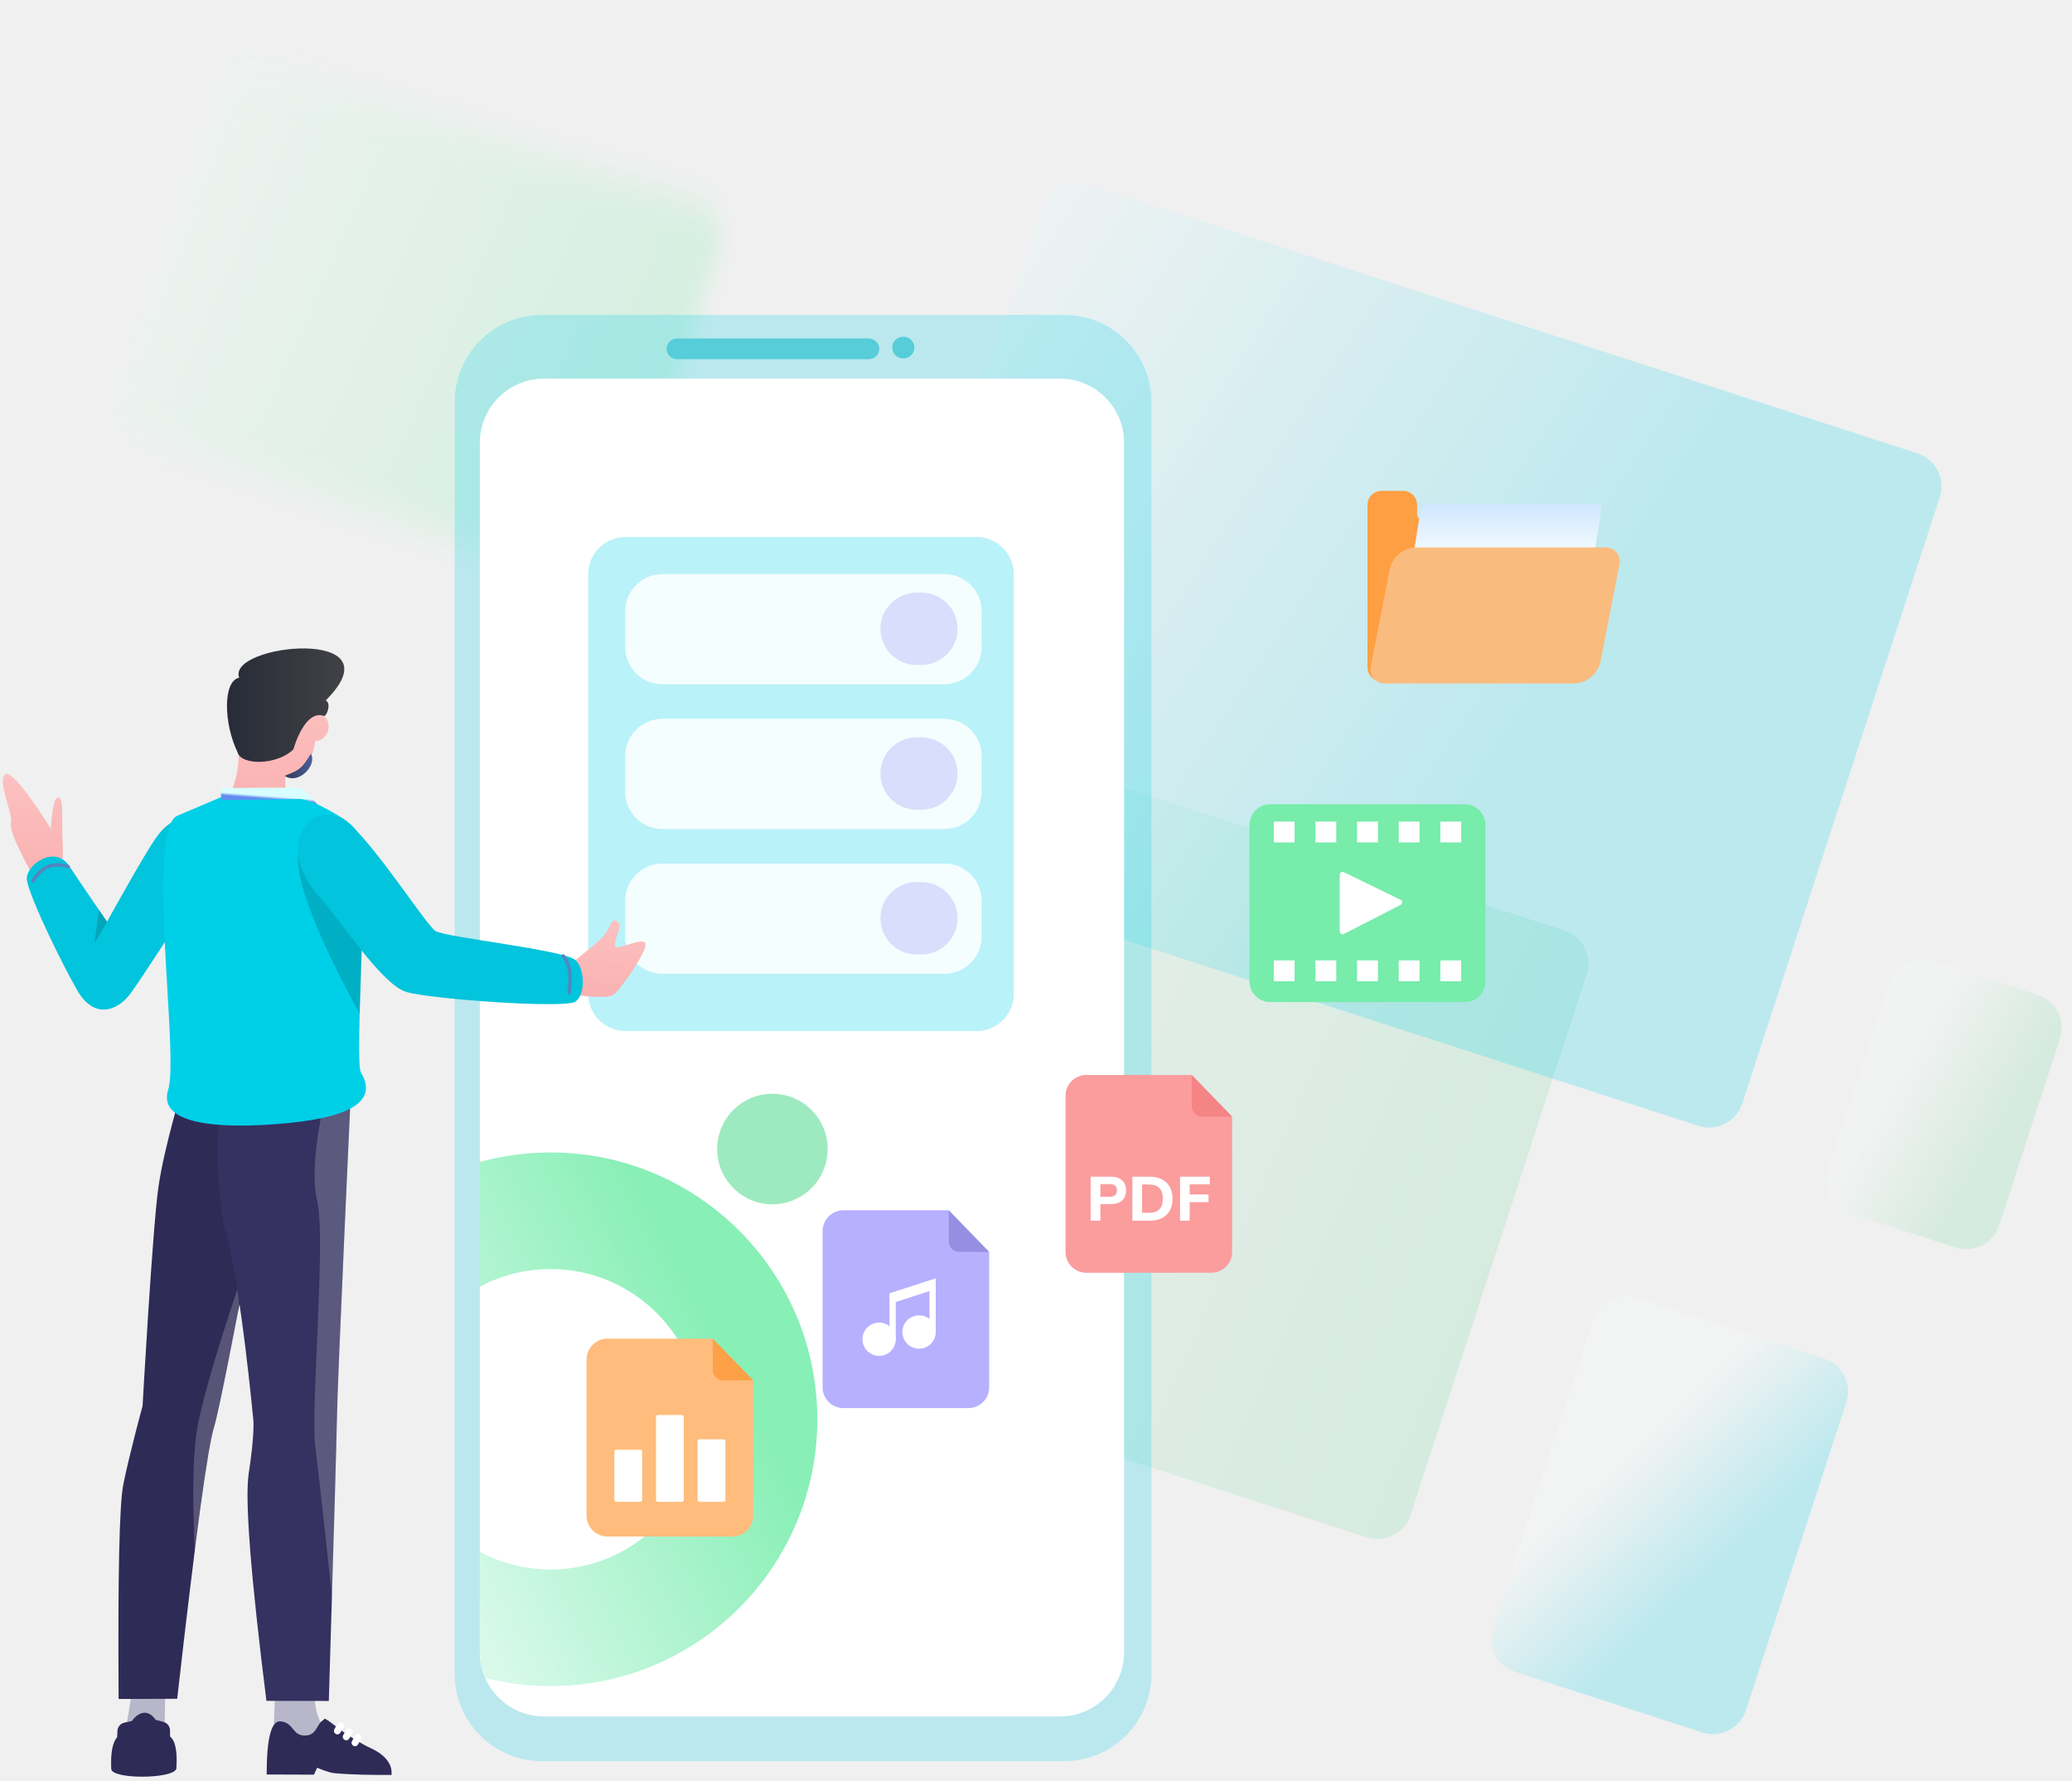
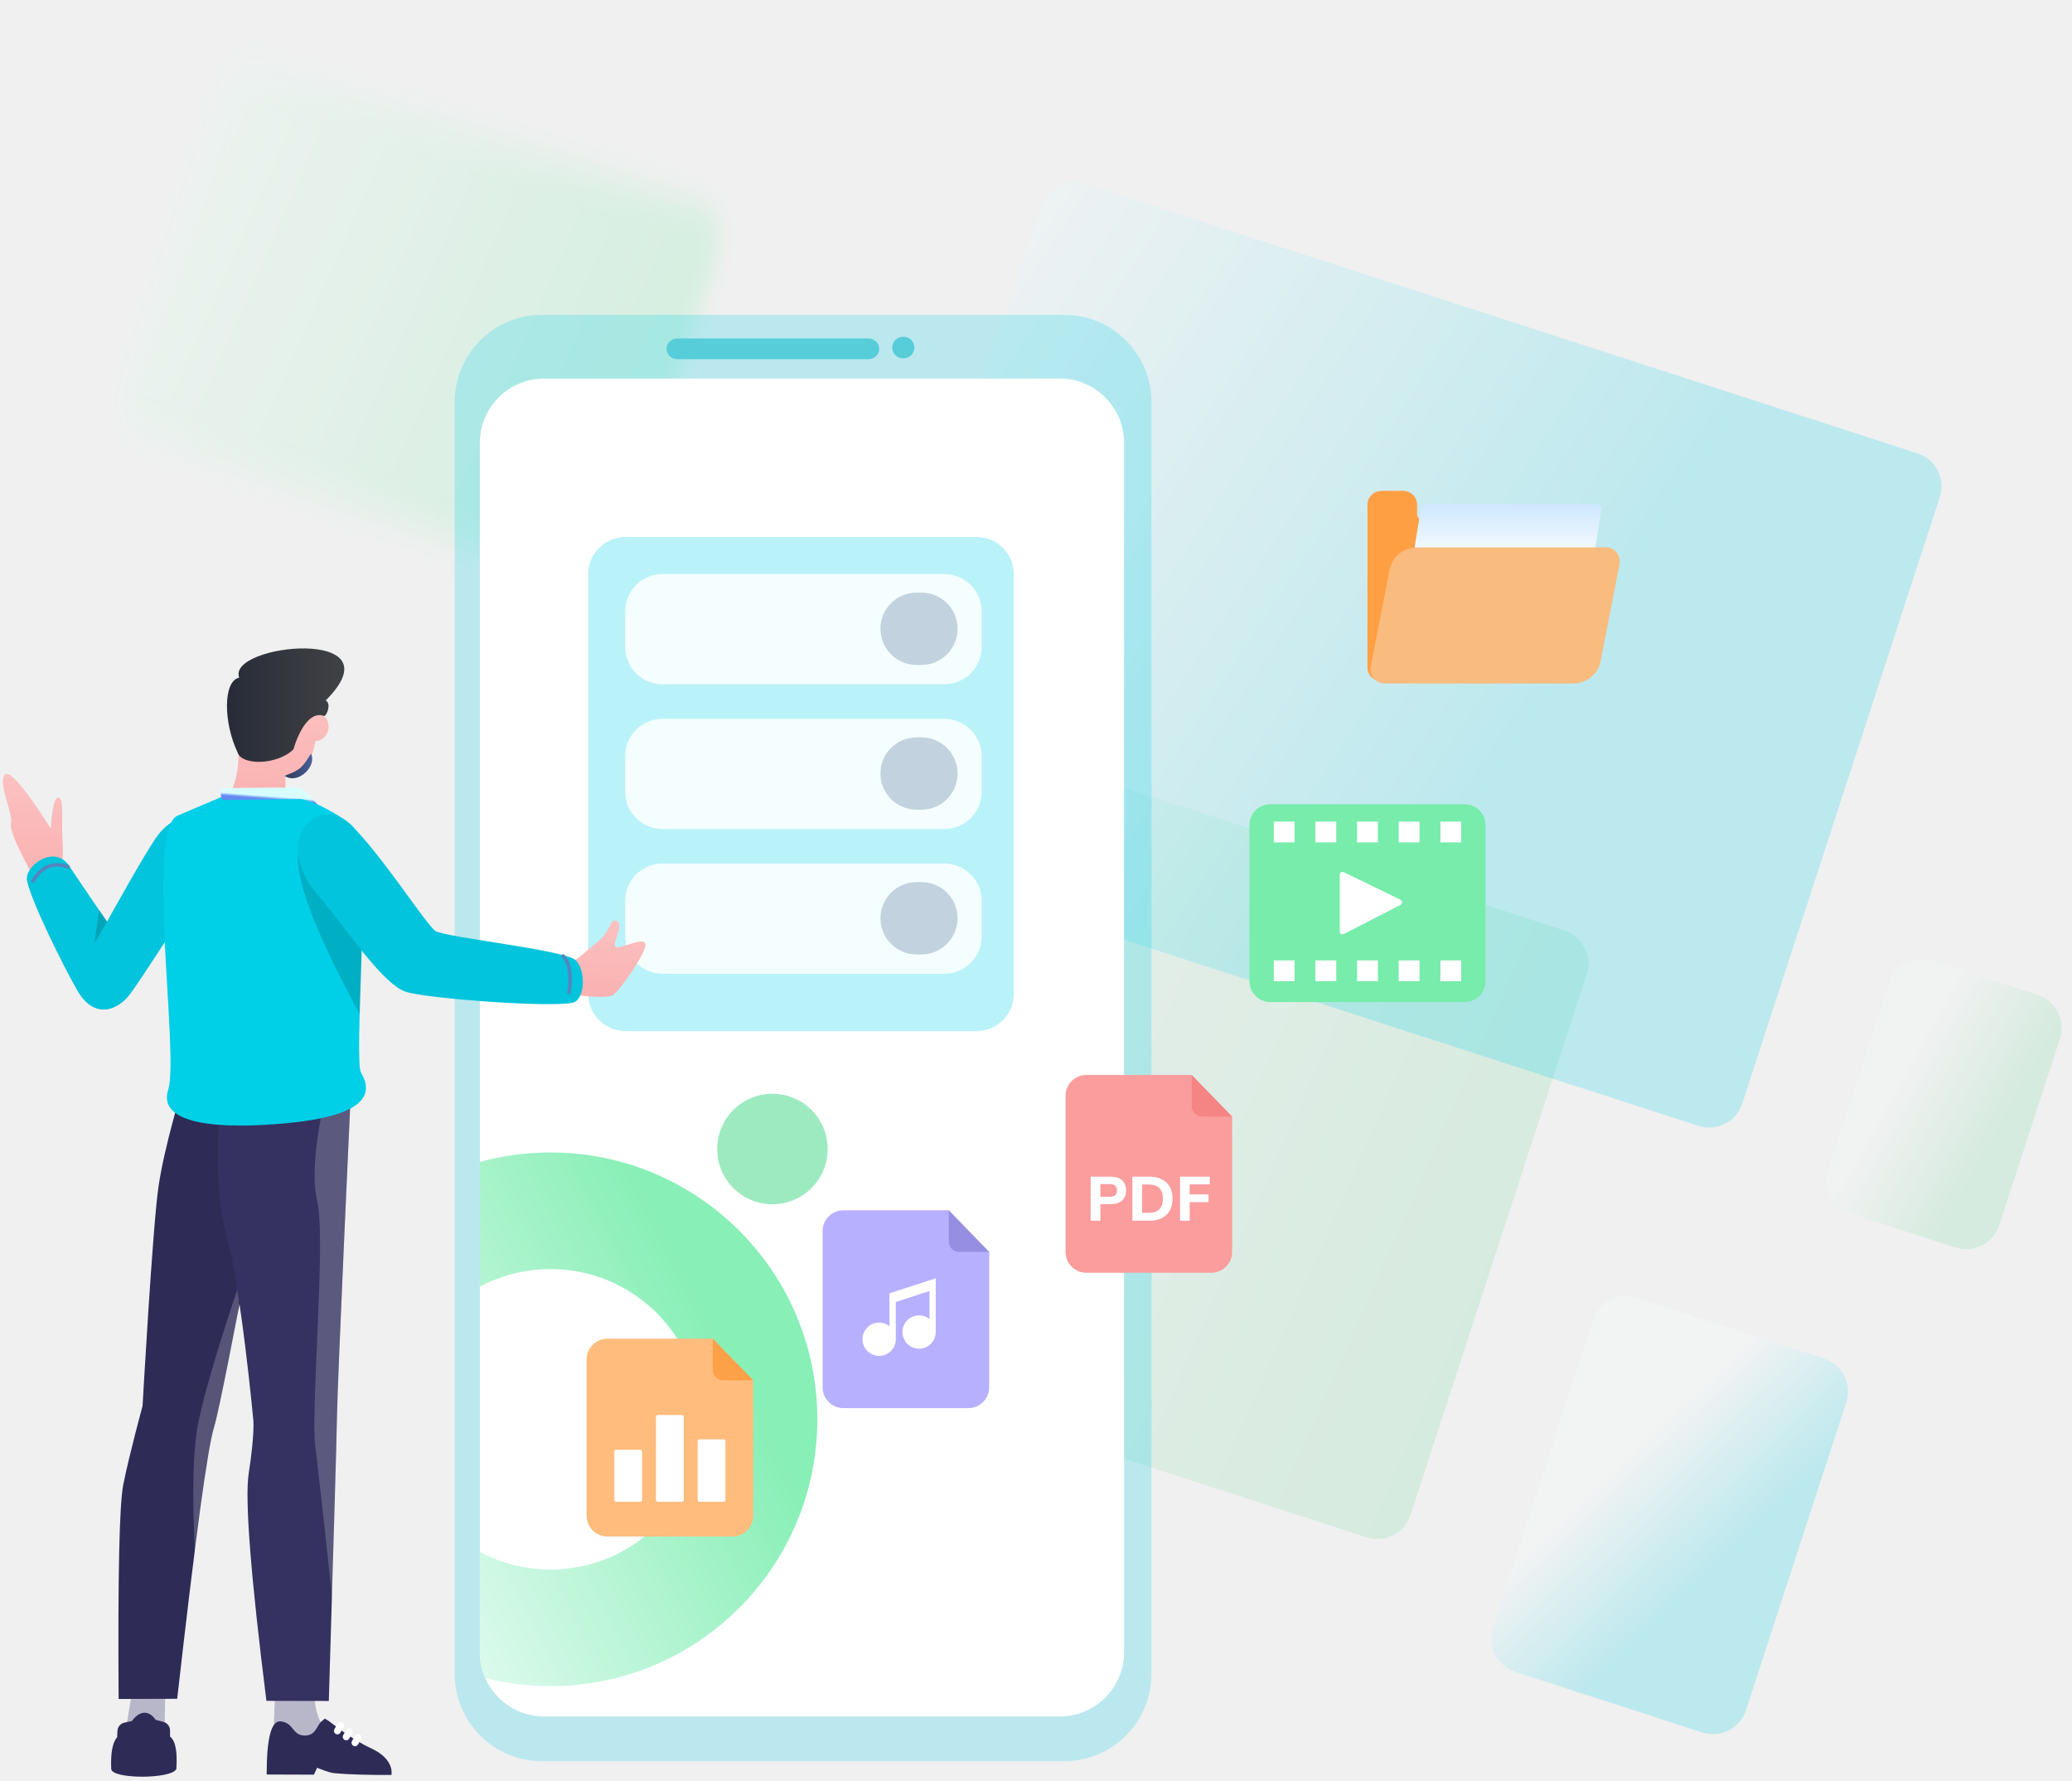
<svg xmlns="http://www.w3.org/2000/svg" xmlns:xlink="http://www.w3.org/1999/xlink" width="597px" height="513px" viewBox="0 0 597 513" version="1.1">
  <defs>
    <linearGradient x1="-27.329%" y1="60.468%" x2="100%" y2="70.075%" id="linearGradient-1">
      <stop stop-color="#FAFEFF" offset="0%" />
      <stop stop-color="#28C76F" offset="100%" />
    </linearGradient>
    <linearGradient x1="-16.145%" y1="50%" x2="63.611%" y2="66.341%" id="linearGradient-2">
      <stop stop-color="#FAFEFF" offset="0%" />
      <stop stop-color="#00CFE8" offset="100%" />
    </linearGradient>
    <linearGradient x1="-27.329%" y1="60.412%" x2="100%" y2="69.966%" id="linearGradient-3">
      <stop stop-color="#FAFEFF" offset="0%" />
      <stop stop-color="#77ECAB" offset="100%" />
    </linearGradient>
    <filter x="-7.9%" y="-10.6%" width="115.8%" height="121.1%" filterUnits="objectBoundingBox" id="filter-4">
      <feGaussianBlur stdDeviation="4" in="SourceGraphic" />
    </filter>
    <linearGradient x1="19.659%" y1="50%" x2="56.243%" y2="79.076%" id="linearGradient-5">
      <stop stop-color="#FAFEFF" offset="0%" />
      <stop stop-color="#00CFE8" offset="100%" />
    </linearGradient>
    <linearGradient x1="14.541%" y1="68.571%" x2="72.927%" y2="85.614%" id="linearGradient-6">
      <stop stop-color="#FAFEFF" offset="0%" />
      <stop stop-color="#28C76F" offset="100%" />
    </linearGradient>
    <path d="M18.522,0 L167.098,0 C177.327,-1.64974968e-14 185.62,8.293 185.62,18.522 L185.62,366.983 C185.62,377.212 177.327,385.505 167.098,385.505 L18.522,385.505 C8.293,385.505 5.42620445e-14,377.212 5.65620158e-14,366.983 L5.65620158e-14,18.522 C5.88619871e-14,8.293 8.293,-1.67360005e-15 18.522,0 Z" id="path-7" />
    <linearGradient x1="0.018%" y1="76.568%" x2="81.727%" y2="34.516%" id="linearGradient-9">
      <stop stop-color="#F8FDFF" offset="0%" />
      <stop stop-color="#88EFB6" offset="100%" />
    </linearGradient>
    <linearGradient x1="62.11%" y1="31.381%" x2="62.11%" y2="-27.478%" id="linearGradient-10">
      <stop stop-color="#F8FDFF" offset="0%" />
      <stop stop-color="#AAD4FF" offset="100%" />
    </linearGradient>
    <linearGradient x1="44.165%" y1="-28.186%" x2="50%" y2="91.05%" id="linearGradient-11">
      <stop stop-color="#FDC6C6" offset="0%" />
      <stop stop-color="#FAB2B2" offset="100%" />
    </linearGradient>
    <linearGradient x1="91.808%" y1="88.138%" x2="-20.059%" y2="88.138%" id="linearGradient-12">
      <stop stop-color="#3F4044" offset="0%" />
      <stop stop-color="#222735" offset="100%" />
    </linearGradient>
    <linearGradient x1="-18.144%" y1="57.498%" x2="171.028%" y2="78.712%" id="linearGradient-13">
      <stop stop-color="#4D63A0" offset="0%" />
      <stop stop-color="#222735" offset="100%" />
    </linearGradient>
    <linearGradient x1="47.464%" y1="-28.186%" x2="50%" y2="91.05%" id="linearGradient-14">
      <stop stop-color="#FDC6C6" offset="0%" />
      <stop stop-color="#FAB2B2" offset="100%" />
    </linearGradient>
    <linearGradient x1="62.492%" y1="44.072%" x2="69.153%" y2="58.936%" id="linearGradient-15">
      <stop stop-color="#D7FFFF" offset="0%" />
      <stop stop-color="#648BF0" offset="100%" />
    </linearGradient>
    <linearGradient x1="42.314%" y1="-27.819%" x2="50%" y2="90.858%" id="linearGradient-16">
      <stop stop-color="#FDC6C6" offset="0%" />
      <stop stop-color="#FAB2B2" offset="100%" />
    </linearGradient>
  </defs>
  <g id="📝-Pages-New" stroke="none" stroke-width="1" fill="none" fill-rule="evenodd">
    <g id="Under-Maintenance" transform="translate(-422, -285)">
      <g id="Illustration" transform="translate(422, 300)">
        <g id="Shape" transform="translate(31, 0)">
          <path d="M171.745,213.977 L396.818,213.805 C402.341,213.801 406.821,218.275 406.826,223.798 C406.826,223.803 406.826,223.808 406.826,223.813 L406.7,387.728 C406.696,393.245 402.225,397.716 396.708,397.721 L171.635,397.893 C166.112,397.897 161.631,393.423 161.627,387.9 C161.627,387.895 161.627,387.89 161.627,387.885 L161.753,223.97 C161.757,218.453 166.228,213.981 171.745,213.977 Z" id="Rectangle" fill="url(#linearGradient-1)" opacity="0.129" transform="translate(284.2264, 305.849) rotate(18) translate(-284.2264, -305.849) " />
          <path d="M244.167,71.88 L496.139,71.688 C501.662,71.684 506.142,76.157 506.146,81.68 C506.146,81.685 506.146,81.69 506.146,81.696 L506.006,265.494 C506.001,271.011 501.53,275.482 496.013,275.486 L244.042,275.678 C238.519,275.683 234.039,271.209 234.034,265.686 C234.034,265.681 234.034,265.676 234.034,265.671 L234.175,81.873 C234.179,76.356 238.651,71.885 244.167,71.88 Z" id="Rectangle" fill="url(#linearGradient-2)" opacity="0.216" transform="translate(370.0903, 173.6832) rotate(18) translate(-370.0903, -173.6832) " />
          <path d="M23.998,20.908 L155.425,20.807 C160.948,20.803 165.428,25.277 165.432,30.8 C165.432,30.805 165.432,30.81 165.432,30.815 L165.361,124.147 C165.357,129.664 160.885,134.135 155.369,134.139 L23.941,134.239 C18.419,134.244 13.938,129.77 13.934,124.247 C13.934,124.242 13.934,124.237 13.934,124.232 L14.005,30.9 C14.009,25.383 18.481,20.912 23.998,20.908 Z" id="Rectangle" fill="url(#linearGradient-3)" opacity="0.227" filter="url(#filter-4)" transform="translate(89.6831, 77.52342) rotate(18) translate(-89.6831, -77.52342) " />
          <path d="M421.71,364.921 L478.42,364.878 C483.943,364.874 488.423,369.347 488.428,374.87 C488.428,374.875 488.428,374.88 488.428,374.886 L488.356,468.217 C488.352,473.734 483.881,478.205 478.364,478.21 L421.654,478.253 C416.131,478.257 411.651,473.783 411.646,468.26 C411.646,468.255 411.646,468.25 411.646,468.245 L411.718,374.914 C411.722,369.397 416.193,364.925 421.71,364.921 Z" id="Rectangle" fill="url(#linearGradient-5)" opacity="0.216" transform="translate(450.0369, 421.5654) rotate(18) translate(-450.0369, -421.5654) " />
          <path d="M513.264,264.906 L545.068,264.881 C550.59,264.877 555.071,269.351 555.075,274.874 C555.075,274.879 555.075,274.884 555.075,274.889 L555.032,331.437 C555.028,336.954 550.556,341.426 545.04,341.43 L513.236,341.454 C507.713,341.458 503.232,336.985 503.228,331.462 C503.228,331.457 503.228,331.452 503.228,331.446 L503.271,274.898 C503.275,269.381 507.747,264.91 513.264,264.906 Z" id="Rectangle" fill="url(#linearGradient-6)" opacity="0.129" transform="translate(529.1516, 303.1677) rotate(18) translate(-529.1516, -303.1677) " />
        </g>
        <g id="Cloud-Storage" transform="translate(0, 76)">
          <g id="Phone1" transform="translate(131.0107, -0.2657)">
            <path d="M25.137,0 L175.622,0 C189.504,-6.10293932e-15 200.759,11.254 200.759,25.137 L200.759,391.594 C200.759,405.477 189.504,416.731 175.622,416.731 L25.137,416.731 C11.254,416.731 3.15183647e-14,405.477 -2.82810079e-14,391.594 L-2.82810079e-14,25.137 C-3.3533872e-14,11.254 11.254,-1.00248804e-15 25.137,0 Z" id="Rectangle" fill-opacity="0.225" fill="#00CFE8" />
            <g id="Group-52" transform="translate(7.240478, 18.34999)">
              <mask id="mask-8" fill="white">
                <use xlink:href="#path-7" />
              </mask>
              <use id="Rectangle" fill="#FFFFFF" xlink:href="#path-7" />
              <ellipse id="Oval" fill-opacity="0.642" fill="#68DE9E" mask="url(#mask-8)" cx="84.304" cy="221.997" rx="15.921" ry="15.924" />
              <path d="M20.372,222.992 C62.825,222.992 97.24,257.413 97.24,299.874 C97.24,342.334 62.825,376.755 20.372,376.755 C-22.081,376.755 -56.495,342.334 -56.495,299.874 C-56.495,257.413 -22.081,222.992 20.372,222.992 Z M20.372,256.581 C-3.533,256.581 -22.913,275.964 -22.913,299.874 C-22.913,323.783 -3.533,343.166 20.372,343.166 C44.278,343.166 63.657,323.783 63.657,299.874 C63.657,275.964 44.278,256.581 20.372,256.581 Z" id="Oval" fill="url(#linearGradient-9)" mask="url(#mask-8)" />
            </g>
            <path d="M119.222,6.798 C120.939,6.798 122.331,8.135 122.331,9.784 C122.331,11.396 121,12.71 119.336,12.767 L119.222,12.769 L64.159,12.769 C62.442,12.769 61.05,11.433 61.05,9.784 C61.05,8.171 62.381,6.858 64.045,6.8 L64.159,6.798 L119.222,6.798 Z" id="Path" fill="#56CDD9" fill-rule="nonzero" />
            <path d="M129.335,6.3 C131.053,6.3 132.445,7.693 132.445,9.41 C132.445,11.09 131.114,12.459 129.449,12.519 L129.335,12.521 L129.172,12.521 C127.455,12.521 126.063,11.128 126.063,9.41 C126.063,7.731 127.394,6.362 129.058,6.302 L129.172,6.3 L129.335,6.3 Z" id="Path" fill="#56CDD9" fill-rule="nonzero" />
          </g>
          <g id="Group-28" transform="translate(307.0107, 218.7343)">
            <path d="M6,0 L36.364,0 L36.364,0 L48,12 L48,51 C48,54.314 45.314,57 42,57 L6,57 C2.686,57 4.05812251e-16,54.314 0,51 L0,6 C-4.05812251e-16,2.686 2.686,6.08718376e-16 6,0 Z" id="Rectangle" fill="#FB9C9D" />
            <path d="M10.041,42 L10.041,37.23 L13.065,37.23 C14.445,37.23 15.519,36.882 16.287,36.186 C17.055,35.49 17.439,34.518 17.439,33.27 C17.439,32.022 17.055,31.05 16.287,30.354 C15.519,29.658 14.445,29.31 13.065,29.31 L13.065,29.31 L7.233,29.31 L7.233,42 L10.041,42 Z M12.705,35.106 L10.041,35.106 L10.041,31.452 L12.705,31.452 C13.413,31.452 13.941,31.602 14.289,31.902 C14.637,32.202 14.811,32.664 14.811,33.288 C14.811,34.5 14.109,35.106 12.705,35.106 L12.705,35.106 Z M24.189,42 C25.581,42 26.775,41.748 27.771,41.244 C28.767,40.74 29.526,40.011 30.048,39.057 C30.57,38.103 30.831,36.966 30.831,35.646 C30.831,34.326 30.567,33.192 30.039,32.244 C29.511,31.296 28.749,30.57 27.753,30.066 C26.757,29.562 25.569,29.31 24.189,29.31 L24.189,29.31 L19.257,29.31 L19.257,42 L24.189,42 Z M23.991,39.732 L22.065,39.732 L22.065,31.578 L23.991,31.578 C26.691,31.578 28.041,32.934 28.041,35.646 C28.041,38.37 26.691,39.732 23.991,39.732 L23.991,39.732 Z M35.763,42 L35.763,36.654 L41.199,36.654 L41.199,34.44 L35.763,34.44 L35.763,31.524 L41.559,31.524 L41.559,29.31 L32.991,29.31 L32.991,42 L35.763,42 Z" id="PDF" fill="#FFFFFF" />
            <path d="M48,12 L39.364,12 C37.707,12 36.364,10.657 36.364,9 L36.364,0 L36.364,0 L48,12 Z" id="Path" fill="#EA5455" fill-rule="nonzero" opacity="0.34" />
          </g>
          <g id="Group-28" transform="translate(169.0107, 294.7343)">
            <path d="M6,0 L36.364,0 L36.364,0 L48,12 L48,51 C48,54.314 45.314,57 42,57 L6,57 C2.686,57 4.05812251e-16,54.314 0,51 L0,6 C-4.05812251e-16,2.686 2.686,6.08718376e-16 6,0 Z" id="Rectangle" fill="#FFBC7C" />
            <path d="M8.5,32 L15.5,32 C15.776,32 16,32.224 16,32.5 L16,46.5 C16,46.776 15.776,47 15.5,47 L8.5,47 C8.224,47 8,46.776 8,46.5 L8,32.5 C8,32.224 8.224,32 8.5,32 Z" id="Rectangle" fill="#FFFFFF" />
            <path d="M20.5,22 L27.5,22 C27.776,22 28,22.224 28,22.5 L28,46.5 C28,46.776 27.776,47 27.5,47 L20.5,47 C20.224,47 20,46.776 20,46.5 L20,22.5 C20,22.224 20.224,22 20.5,22 Z" id="Rectangle" fill="#FFFFFF" />
            <path d="M32.5,29 L39.5,29 C39.776,29 40,29.224 40,29.5 L40,46.5 C40,46.776 39.776,47 39.5,47 L32.5,47 C32.224,47 32,46.776 32,46.5 L32,29.5 C32,29.224 32.224,29 32.5,29 Z" id="Rectangle" fill="#FFFFFF" />
            <path d="M48,12 L39.364,12 C37.707,12 36.364,10.657 36.364,9 L36.364,0 L36.364,0 L48,12 Z" id="Path" fill="#FC9735" fill-rule="nonzero" opacity="0.733" />
          </g>
          <g id="Group-28" transform="translate(237.0107, 257.7343)">
            <path d="M6,0 L36.364,0 L36.364,0 L48,12 L48,51 C48,54.314 45.314,57 42,57 L6,57 C2.686,57 4.05812251e-16,54.314 0,51 L0,6 C-4.05812251e-16,2.686 2.686,6.08718376e-16 6,0 Z" id="Rectangle" fill="#B7B0FF" />
            <g id="Group-31" transform="translate(11, 19)" fill="#FFFFFF">
              <path d="M5.291,22.95 C7.942,22.95 10.091,20.801 10.091,18.15 C10.091,15.499 7.942,13.35 5.291,13.35 C2.64,13.35 0.491,15.499 0.491,18.15 C0.491,20.801 2.64,22.95 5.291,22.95 Z" id="Oval" />
              <path d="M16.8,20.878 C19.451,20.878 21.6,18.729 21.6,16.078 C21.6,13.427 19.451,11.278 16.8,11.278 C14.149,11.278 12,13.427 12,16.078 C12,18.729 14.149,20.878 16.8,20.878 Z" id="Oval" />
              <polygon id="Path" points="21.6 0.604 21.6 15.717 19.8 15.717 19.799 4.278 10.077 7.429 10.077 18.006 8.277 18.006 8.278 4.921" />
            </g>
            <path d="M48,12 L39.364,12 C37.707,12 36.364,10.657 36.364,9 L36.364,0 L36.364,0 L48,12 Z" id="Path" fill="#564EA6" fill-rule="nonzero" opacity="0.34" />
          </g>
          <g id="Group-73" transform="translate(231.0107, 135.2343) scale(-1, 1) translate(-231.0107, -135.2343) translate(169.0107, 63.7343)">
            <path d="M11.641,0 L112.796,0 C118.734,-1.09082333e-15 123.548,4.814 123.548,10.752 L123.548,131.612 C123.548,137.551 118.734,142.364 112.796,142.364 L11.641,142.364 C5.703,142.364 0.889,137.551 0.889,131.612 L0.889,10.752 C0.889,4.814 5.703,2.86718017e-15 11.641,0 Z" id="Rectangle" fill="#00CFE8" opacity="0.273" />
            <path d="M20.918,10.677 L102.13,10.677 C108.068,10.677 112.882,15.491 112.882,21.429 L112.882,31.679 C112.882,37.617 108.068,42.431 102.13,42.431 L20.918,42.431 C14.98,42.431 10.166,37.617 10.166,31.679 L10.166,21.429 C10.166,15.491 14.98,10.677 20.918,10.677 Z" id="Rectangle" fill="#F4FEFF" />
-             <path d="M27.537,16.016 L28.904,16.016 C34.662,16.016 39.331,20.684 39.331,26.443 C39.331,32.202 34.662,36.87 28.904,36.87 L27.537,36.87 C21.778,36.87 17.11,32.202 17.11,26.443 C17.11,20.684 21.778,16.016 27.537,16.016 Z" id="Rectangle" fill-opacity="0.21" fill="#7367F0" />
+             <path d="M27.537,16.016 L28.904,16.016 C34.662,16.016 39.331,20.684 39.331,26.443 C39.331,32.202 34.662,36.87 28.904,36.87 L27.537,36.87 C21.778,36.87 17.11,32.202 17.11,26.443 C17.11,20.684 21.778,16.016 27.537,16.016 Z" id="Rectangle" fill-opacity="0.21" fill="#082D63" />
            <path d="M20.918,52.386 L102.13,52.386 C108.068,52.386 112.882,57.2 112.882,63.138 L112.882,73.388 C112.882,79.326 108.068,84.14 102.13,84.14 L20.918,84.14 C14.98,84.14 10.166,79.326 10.166,73.388 L10.166,63.138 C10.166,57.2 14.98,52.386 20.918,52.386 Z" id="Rectangle" fill="#F4FEFF" />
-             <path d="M27.537,57.724 L28.904,57.724 C34.662,57.724 39.331,62.393 39.331,68.151 C39.331,73.91 34.662,78.579 28.904,78.579 L27.537,78.579 C21.778,78.579 17.11,73.91 17.11,68.151 C17.11,62.393 21.778,57.724 27.537,57.724 Z" id="Rectangle" fill-opacity="0.21" fill="#7367F0" />
+             <path d="M27.537,57.724 L28.904,57.724 C34.662,57.724 39.331,62.393 39.331,68.151 C39.331,73.91 34.662,78.579 28.904,78.579 L27.537,78.579 C21.778,78.579 17.11,73.91 17.11,68.151 C17.11,62.393 21.778,57.724 27.537,57.724 Z" id="Rectangle" fill-opacity="0.21" fill="#082D63" />
            <path d="M20.918,94.094 L102.13,94.094 C108.068,94.094 112.882,98.908 112.882,104.846 L112.882,115.096 C112.882,121.034 108.068,125.848 102.13,125.848 L20.918,125.848 C14.98,125.848 10.166,121.034 10.166,115.096 L10.166,104.846 C10.166,98.908 14.98,94.094 20.918,94.094 Z" id="Rectangle" fill="#F4FEFF" />
-             <path d="M27.537,99.433 L28.904,99.433 C34.662,99.433 39.331,104.101 39.331,109.86 C39.331,115.618 34.662,120.287 28.904,120.287 L27.537,120.287 C21.778,120.287 17.11,115.618 17.11,109.86 C17.11,104.101 21.778,99.433 27.537,99.433 Z" id="Rectangle" fill-opacity="0.21" fill="#7367F0" />
+             <path d="M27.537,99.433 L28.904,99.433 C34.662,99.433 39.331,104.101 39.331,109.86 C39.331,115.618 34.662,120.287 28.904,120.287 L27.537,120.287 C21.778,120.287 17.11,115.618 17.11,109.86 C17.11,104.101 21.778,99.433 27.537,99.433 Z" id="Rectangle" fill-opacity="0.21" fill="#082D63" />
          </g>
          <g id="Group-37" transform="translate(394.0107, 49.7343)">
            <path d="M4,0.706 L10.295,0.706 C12.505,0.706 14.295,2.496 14.295,4.706 L14.295,7.54 C14.295,8.213 14.841,8.759 15.515,8.759 L60.926,8.759 C63.136,8.759 64.926,10.55 64.926,12.759 L64.926,51.573 C64.926,53.782 63.136,55.573 60.926,55.573 L4,55.573 C1.791,55.573 -2.83808297e-15,53.782 0,51.573 L0,4.706 C-2.705415e-16,2.496 1.791,0.706 4,0.706 Z" id="Rectangle" fill="#FF9F43" />
            <path d="M16.607,4.516 L66.201,4.516 C66.875,4.516 67.421,5.062 67.421,5.735 C67.421,5.799 67.416,5.864 67.405,5.927 L59.954,52.641 C59.86,53.232 59.35,53.668 58.75,53.668 L9.156,53.668 C8.483,53.668 7.937,53.122 7.937,52.449 C7.937,52.384 7.942,52.32 7.952,52.257 L15.403,5.543 C15.497,4.951 16.008,4.516 16.607,4.516 Z" id="Rectangle" fill="url(#linearGradient-10)" />
            <path d="M72.621,21.762 L67.185,49.719 C66.454,53.478 63.162,56.192 59.332,56.192 L4.853,56.192 C2.643,56.192 0.853,54.401 0.853,52.192 C0.853,51.936 0.877,51.68 0.926,51.429 L6.362,23.472 C7.093,19.712 10.385,16.998 14.215,16.998 L68.694,16.998 C70.903,16.998 72.694,18.789 72.694,20.998 C72.694,21.255 72.67,21.51 72.621,21.762 Z" id="Rectangle" fill="#FABB7E" />
          </g>
          <g id="Group-28" transform="translate(360.0107, 140.7343)">
            <path d="M6,0 L62,0 C65.314,1.44626758e-15 68,2.686 68,6 L68,51 C68,54.314 65.314,57 62,57 L6,57 C2.686,57 3.9323804e-15,54.314 0,51 L0,6 C-1.29399067e-15,2.686 2.686,-2.79460044e-16 6,0 Z" id="Rectangle" fill="#77ECAB" />
            <path d="M26,20.306 L26,36.663 C26,37.114 26.366,37.48 26.816,37.48 C26.946,37.48 27.074,37.449 27.189,37.39 L43.547,28.995 C43.948,28.789 44.106,28.297 43.901,27.896 C43.82,27.738 43.69,27.612 43.532,27.534 L27.174,19.571 C26.768,19.374 26.28,19.543 26.082,19.948 C26.028,20.06 26,20.182 26,20.306 Z" id="Path-6" fill="#FFFFFF" />
            <rect id="Rectangle" fill="#FFFFFF" x="7" y="5" width="6" height="6" />
            <rect id="Rectangle" fill="#FFFFFF" x="19" y="5" width="6" height="6" />
            <rect id="Rectangle" fill="#FFFFFF" x="31" y="5" width="6" height="6" />
            <rect id="Rectangle" fill="#FFFFFF" x="43" y="5" width="6" height="6" />
            <rect id="Rectangle" fill="#FFFFFF" x="55" y="5" width="6" height="6" />
            <rect id="Rectangle" fill="#FFFFFF" x="7" y="45" width="6" height="6" />
            <rect id="Rectangle" fill="#FFFFFF" x="19" y="45" width="6" height="6" />
            <rect id="Rectangle" fill="#FFFFFF" x="31" y="45" width="6" height="6" />
            <rect id="Rectangle" fill="#FFFFFF" x="43" y="45" width="6" height="6" />
            <rect id="Rectangle" fill="#FFFFFF" x="55" y="45" width="6" height="6" />
          </g>
          <g id="Men3.6" transform="translate(93.01068, 258.2343) scale(-1, 1) translate(-93.01068, -258.2343) translate(0.010677, 94.7343)">
            <g id="Head1" transform="translate(104.9358, 10.40496) scale(-1, 1) translate(-104.9358, -10.40496) translate(87.52941, 0.465751)" />
            <g id="RLeg" transform="translate(105.4332, 126.6937)">
              <polygon id="Path" fill="#B8B6C9" points="42.152 172.765 45.755 194.521 33.327 194.455 32.907 172.424" />
              <path d="M46.742,186.308 L46.83,188.141 C48.157,189.608 48.724,192.641 48.532,197.239 C48.532,200.315 30.75,200.224 29.764,197.239 C29.427,192.249 30.032,189.151 31.578,187.945 L31.587,186.175 C31.594,185.026 32.371,184.024 33.486,183.726 L35.736,183.124 C37.678,180.301 40.325,180.4 42.592,183.477 L44.724,183.937 C45.859,184.183 46.687,185.155 46.742,186.308 Z" id="Path" fill="#2F2B57" />
              <path d="M0,1.255 C0,1.255 16.07,89.535 18.888,98.728 C20.766,104.857 24.31,130.97 29.52,177.066 L46.4,177.115 C46.639,141.63 46.191,121.036 45.054,115.333 C43.349,106.779 39.5,92.69 39.5,92.69 C39.5,92.69 36.64,41.545 34.93,29.615 C33.219,17.684 27.728,0 27.728,0 L0,1.255 Z" id="Path" fill="#2F2B57" />
              <path d="M12.23,66.743 L10.688,54.727 L11.816,58.036 C17.434,74.609 21.254,87.475 23.275,96.632 C24.977,104.338 25.334,117.642 24.348,136.543 L23.228,127.281 C21.612,114.165 20.041,102.654 18.93,98.87 L18.82,98.503 C17.777,94.908 15.176,82.017 12.23,66.743 Z" id="Path" fill-opacity="0.192" fill="#FFFFFF" />
            </g>
            <g id="LLeg" transform="translate(72.60963, 127.6876)">
              <path d="M34.149,174.863 L22.805,174.939 L22.802,175.257 C22.765,176.819 22.339,183.709 17.784,186.354 L16.875,186.89 C11.746,189.963 4.65,194.906 4.65,194.906 L35.015,195.939 L34.149,174.863 Z" id="Path" fill="#B8B6C9" />
              <path d="M32.58,182.579 C35.239,182.335 36.569,187.437 36.569,197.886 L22.951,197.936 L22.028,195.939 L21.161,196.287 C19.315,197.013 18.003,197.413 17.227,197.488 L16.506,197.554 C12.688,197.884 7.397,198.039 0.632,198.018 L0.61,197.901 C0.495,197.193 0.192,193.412 6.072,190.539 L6.348,190.407 C13.052,187.266 17.964,182.83 19.024,182.239 L19.076,182.212 C20.026,181.745 19.406,181.481 20.756,182.579 C22.106,183.677 22.328,186.565 25.387,186.656 C29.323,186.772 28.59,182.947 32.58,182.579 Z" id="Path" fill="#2F2B57" />
              <path d="M48.299,41.869 C43.948,57.557 40.402,95.868 40.402,95.868 C40.402,95.868 40.001,99.904 41.735,111.084 C42.89,118.537 41.191,140.398 36.638,176.666 L18.662,176.702 C17.184,127.98 16.41,101.056 16.34,95.932 C16.176,83.947 12.289,0.851 12.289,0.851 L49.675,0 C49.675,0 52.65,26.18 48.299,41.869 Z" id="Path" fill="#353160" />
              <path d="M22.086,32.298 L22.016,32.605 C19.433,43.465 23.862,91.593 22.601,103.037 L22.099,107.131 C21.223,114.488 19.74,127.901 17.65,147.369 L17.197,131.073 C16.78,115.587 16.427,101.015 16.35,96.583 L16.34,95.932 C16.176,83.947 12.289,0.851 12.289,0.851 L19.283,0.693 L19.589,2.037 C22.676,15.806 23.509,25.893 22.086,32.298 L22.086,32.298 Z" id="Path" fill-opacity="0.192" fill="#FFFFFF" />
              <line x1="16.177" y1="185.315" x2="15.316" y2="183.822" id="Path-47" stroke="#FFFFFF" stroke-width="2" stroke-linecap="round" />
              <line x1="13.64" y1="187.021" x2="12.78" y2="185.528" id="Path-47" stroke="#FFFFFF" stroke-width="2" stroke-linecap="round" />
              <line x1="11.104" y1="188.727" x2="10.243" y2="187.234" id="Path-47" stroke="#FFFFFF" stroke-width="2" stroke-linecap="round" />
            </g>
            <g id="Head" transform="translate(86.53476, 0.465751)">
              <path d="M7.499,19.704 C3.594,20.131 3.871,26.991 8.624,27.349 C9.596,33.962 13.061,37.112 17.285,37.477 L17.051,47.479 L35.735,47.468 C35.735,47.468 30.474,40.402 30.736,30.729 C30.998,21.055 30.56,11.968 30.56,11.968 L6.359,12.401 L7.499,19.704 Z" id="Path" fill="url(#linearGradient-11)" />
              <path d="M28.73,15.629 C30.414,16.442 29.074,20.115 28.221,20.115 C24.31,18.569 21.067,24.134 19.419,29.723 C14.737,34.313 4.394,34.414 3.325,30.575 C-0.72,22.166 -0.919,10.008 3.802,9.069 C0.096,-0.702 50.146,-5.814 28.73,15.629 Z" id="Path" fill="url(#linearGradient-12)" transform="translate(17.1775, 16.97888) scale(-1, 1) translate(-17.1775, -16.97888) " />
              <path d="M9.804,31.096 C9.997,30.674 11.143,33.559 12.996,35.105 C14.913,36.705 17.792,37.173 17.285,37.477 C13.395,39.806 8.238,34.529 9.804,31.096 Z" id="Path-45" fill="url(#linearGradient-13)" />
            </g>
            <g id="Group-9" transform="translate(124.3316, 37.24083)">
              <path d="M44.167,29.332 C44.167,29.332 43.346,23.805 43.607,20.168 C44.089,13.441 43.167,7.767 44.657,6.884 C46.567,5.752 47.045,15.795 47.045,15.795 C47.045,15.795 57.956,-1.966 60.23,0.18 C62.505,2.325 57.76,11.659 58.512,14.358 C59.265,17.057 51.746,30.11 51.746,30.11 L44.167,29.332 Z" id="Path" fill="url(#linearGradient-14)" />
              <path d="M3.834,32.525 C3.834,32.525 20.361,58.232 24.012,63.217 C27.842,68.445 34.605,70.76 39.405,62.42 C43.651,55.041 52.741,36.564 53.892,30.82 C54.75,26.535 45.958,20.147 41.733,26.551 C37.507,32.954 30.834,42.583 30.834,42.583 C30.834,42.583 19.859,22.702 16.438,18.011 C7.213,5.361 -6.844,16.72 3.834,32.525 Z" id="Path" fill="#02C4DC" />
              <polygon id="Path" fill-opacity="0.16" fill="#000000" points="30.834 42.583 34.465 48.835 33.142 39.185" />
              <path d="M41.935,27.118 C45.68,25.639 49.232,26.039 52.361,30.556" id="Path-54" stroke="#5386BF" stroke-linecap="round" transform="translate(47.14758, 28.45218) rotate(4) translate(-47.14758, -28.45218) " />
            </g>
            <g id="Group-17" transform="translate(80.56685, 41.21651)">
              <path d="M39.679,1.854 L20.372,1.979 L19.582,2.298 C16.397,3.604 4.569,8.689 2.365,13.045 C-1.317,20.322 3.534,78.629 1.419,82.148 C-3.042,89.571 2.786,94.689 22.149,96.626 L22.74,96.683 C42.576,98.574 60.174,97.026 56.981,87.02 C53.787,77.014 63.559,12.567 54.395,8.116 C44.584,3.942 39.679,1.854 39.679,1.854 Z" id="Path" fill="#00CFE8" />
              <path d="M18.857,16.622 C21.718,22.848 16.036,39.053 1.813,65.237 L1.637,59.388 C1.172,44.787 0.488,26.99 1.347,18.034 C10.33,11.236 16.167,10.764 18.857,16.622 Z" id="Path" fill-opacity="0.16" fill="#000000" />
              <path d="M19.073,0.146 C20.274,-0.182 40.387,0.146 41.186,0.146 C41.985,0.146 41.985,3.563 41.186,3.563 C40.698,3.563 34.46,3.47 19.072,3.284 C18.146,3.273 16.448,3.791 13.979,4.837 C16.574,1.928 18.272,0.364 19.073,0.146 Z" id="Rectangle" fill="url(#linearGradient-15)" />
            </g>
            <g id="Group-8" transform="translate(0, 48.17396)">
              <path d="M21.616,52.587 C21.616,52.587 11.086,54.259 9.1,52.617 C7.113,50.975 -0.799,39.815 0.066,37.894 C0.93,35.974 8.149,40.035 8.764,38.814 C9.555,37.246 5.472,31.649 9.05,31.323 C9.971,31.239 10.622,34.683 13.216,36.952 C15.809,39.222 22.069,44.255 22.069,44.255 L21.616,52.587 Z" id="Path" fill="url(#linearGradient-16)" />
              <path d="M85.25,3.457 C76.15,12.116 63.265,32.562 60.52,34.363 C57.774,36.165 23.431,39.798 20.197,42.731 C17.496,45.181 17.253,52.634 20.197,54.702 C23.142,56.769 61.809,53.998 68.901,51.931 C75.993,49.865 88.14,30.932 93.565,25.022 C108.739,8.495 94.35,-5.201 85.25,3.457 Z" id="Path" fill="#02C4DC" />
              <path d="M23.77,41.531 C22.069,43.52 21.211,46.419 22.069,52.083" id="Path-53" stroke="#5386BF" stroke-linecap="round" />
            </g>
          </g>
        </g>
      </g>
    </g>
  </g>
</svg>
